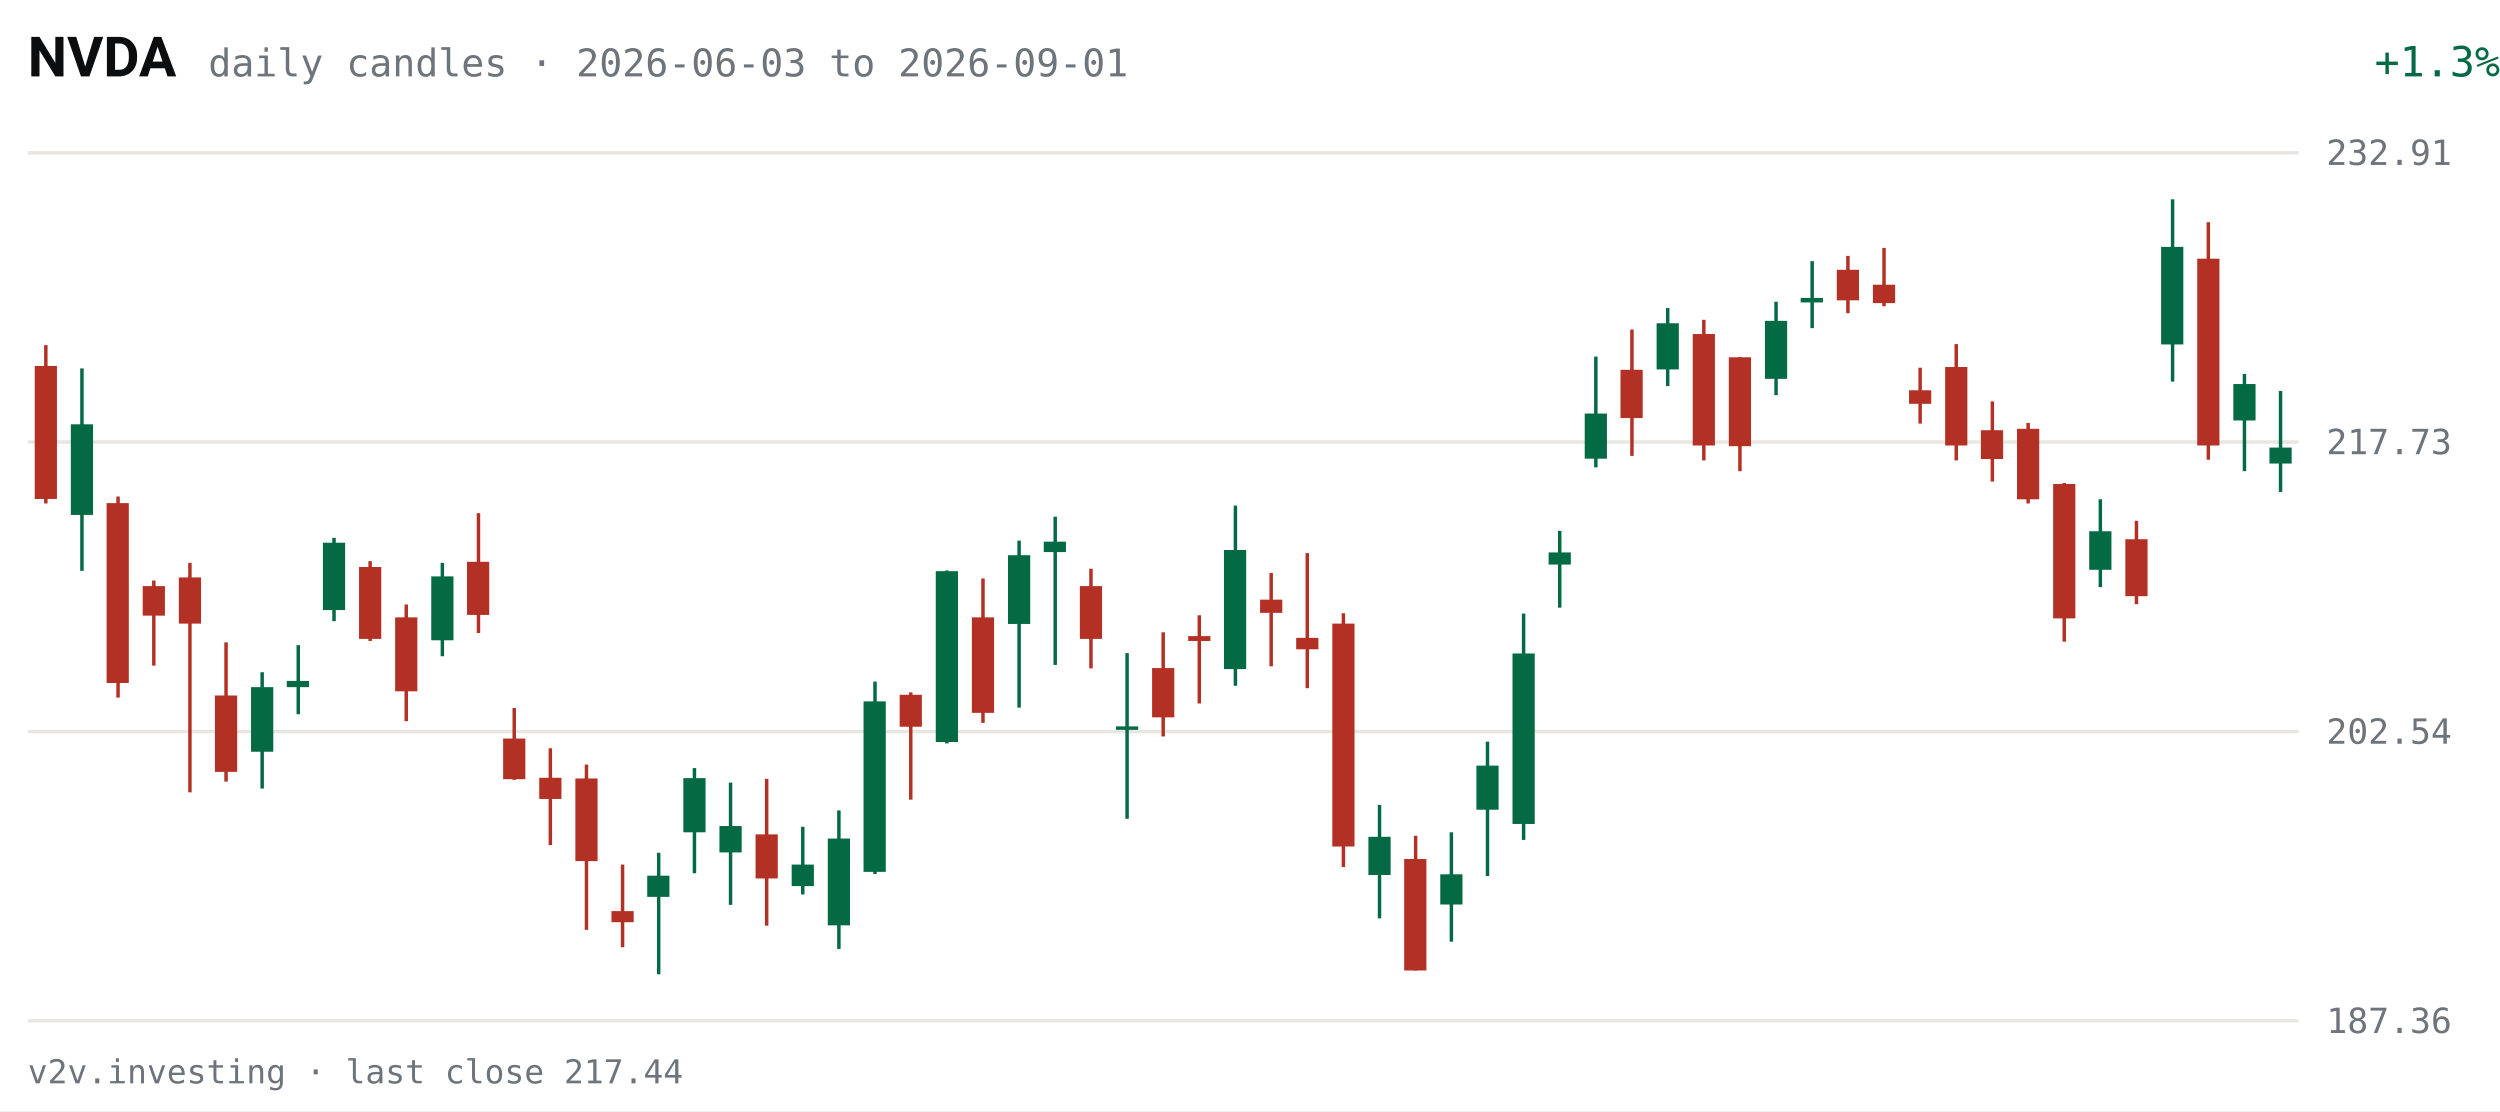
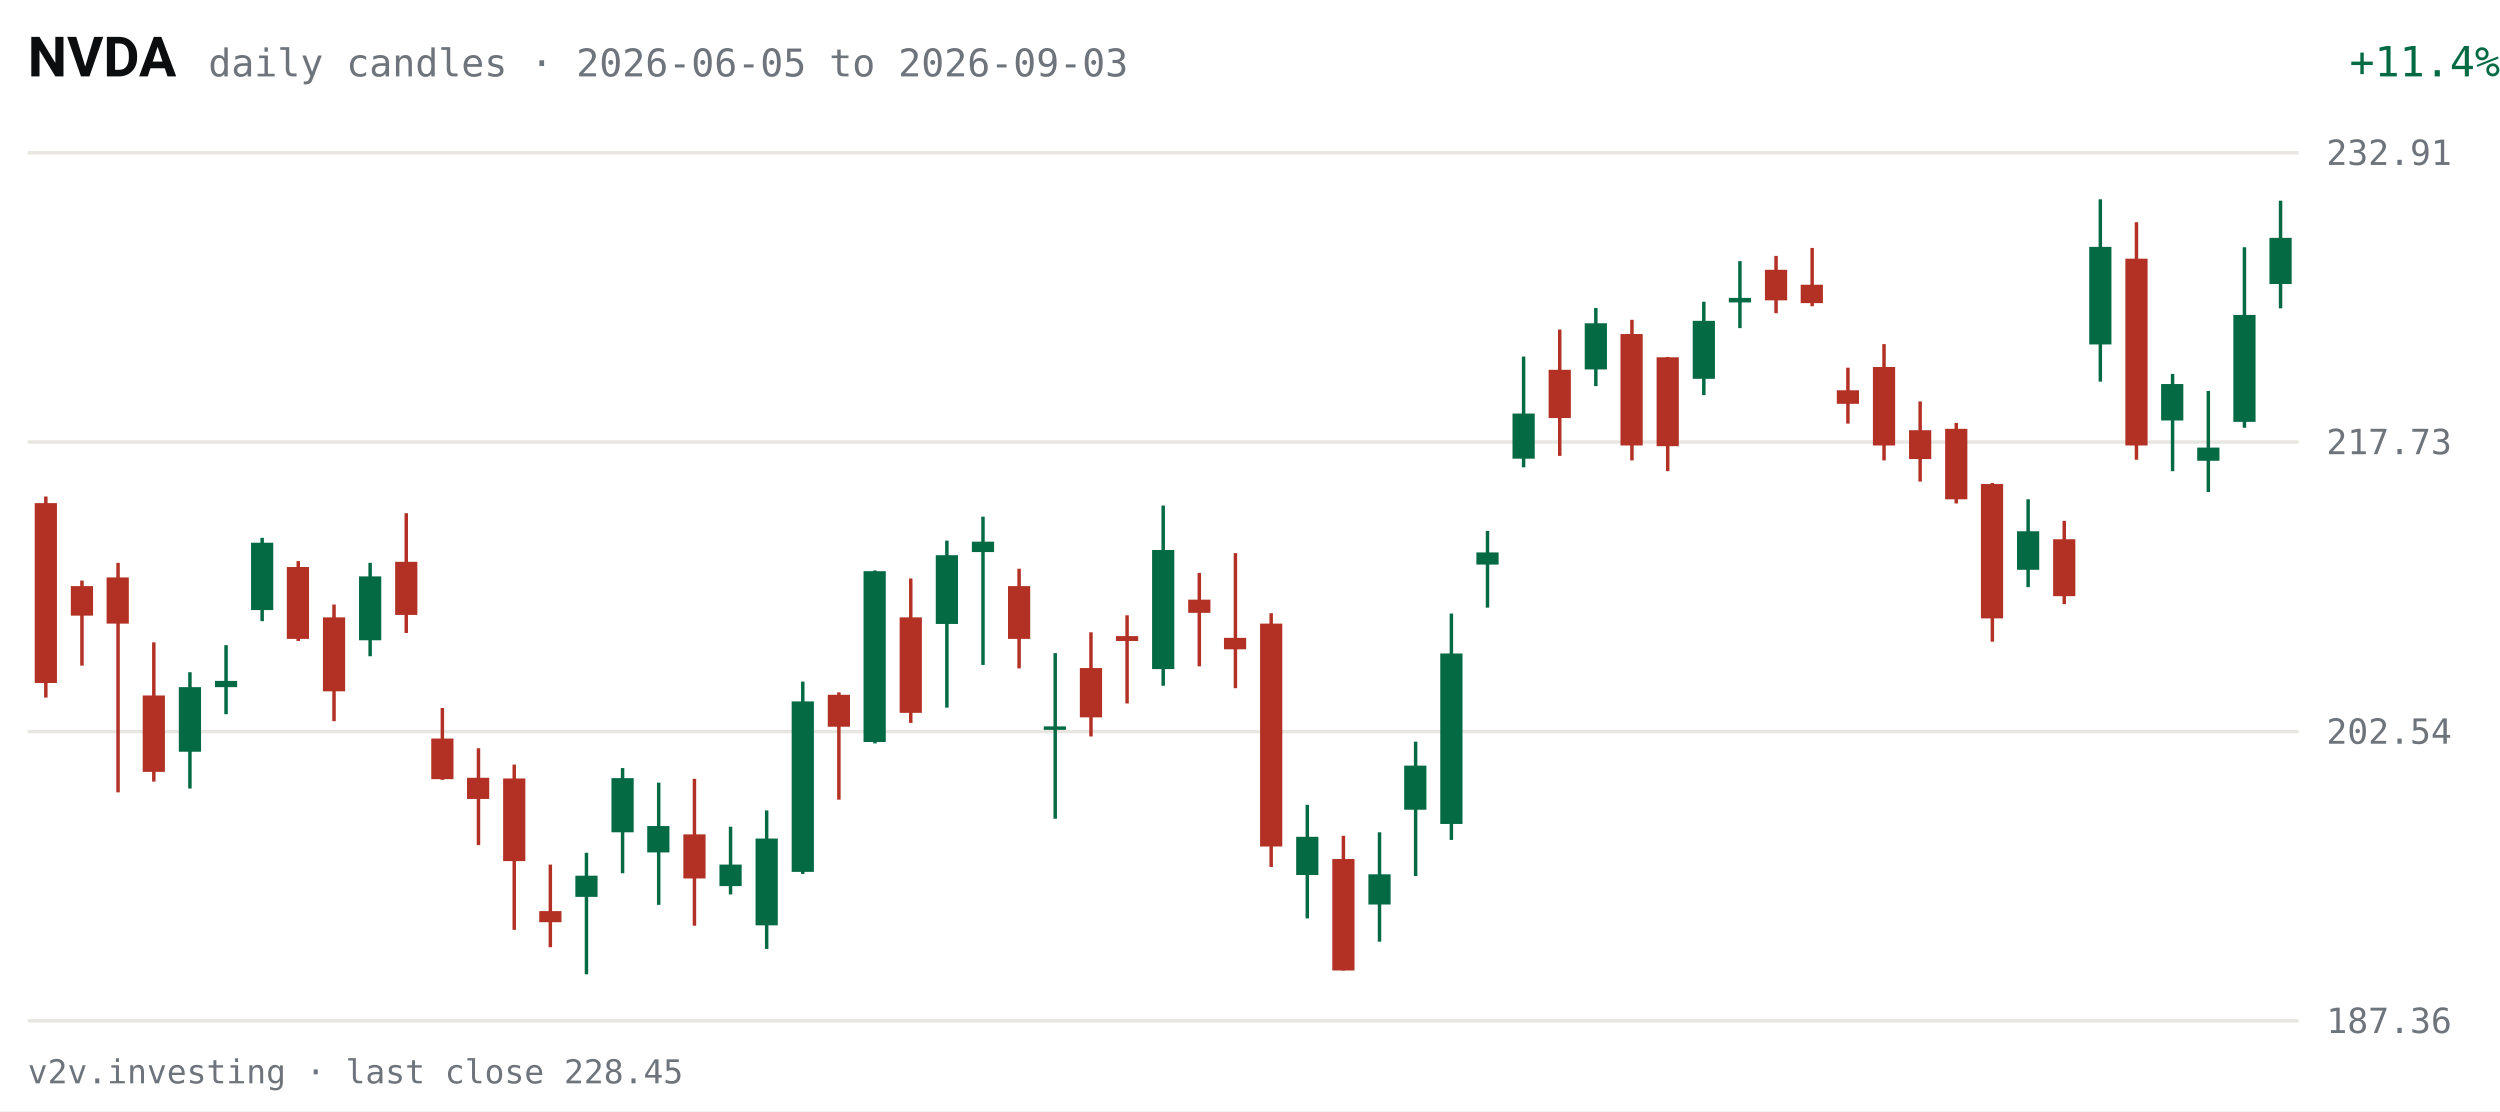
<svg xmlns="http://www.w3.org/2000/svg" viewBox="0 0 720 320" width="720" height="320" role="img" aria-label="NVDA daily candles, last 63 sessions">
  <rect width="720" height="320" fill="#FFFFFF" />
  <text x="8" y="22" fill="#0C0D0E" font-size="16" font-weight="600" font-family="system-ui,-apple-system,Segoe UI,Roboto,sans-serif">NVDA</text>
-   <text x="60" y="22" fill="#6E747B" font-size="11" font-family="ui-monospace,SFMono-Regular,Menlo,Consolas,monospace">daily candles · 2026-06-03 to 2026-09-01</text>
-   <text x="670" y="22" fill="#046A44" font-size="12" text-anchor="end" font-family="ui-monospace,SFMono-Regular,Menlo,Consolas,monospace" transform="translate(50,0)">+1.3%</text>
+   <text x="60" y="22" fill="#6E747B" font-size="11" font-family="ui-monospace,SFMono-Regular,Menlo,Consolas,monospace">daily candles · 2026-06-05 to 2026-09-03</text>
+   <text x="670" y="22" fill="#046A44" font-size="12" text-anchor="end" font-family="ui-monospace,SFMono-Regular,Menlo,Consolas,monospace" transform="translate(50,0)">+11.4%</text>
  <g font-family="ui-monospace,SFMono-Regular,Menlo,Consolas,monospace">
    <line x1="8" y1="294.0" x2="662" y2="294.0" stroke="#E7E6E1" stroke-width="1" />
    <text x="670" y="297.5" fill="#6E747B" font-size="10">187.36</text>
    <line x1="8" y1="210.7" x2="662" y2="210.7" stroke="#E7E6E1" stroke-width="1" />
    <text x="670" y="214.2" fill="#6E747B" font-size="10">202.54</text>
    <line x1="8" y1="127.3" x2="662" y2="127.3" stroke="#E7E6E1" stroke-width="1" />
    <text x="670" y="130.8" fill="#6E747B" font-size="10">217.73</text>
    <line x1="8" y1="44.0" x2="662" y2="44.0" stroke="#E7E6E1" stroke-width="1" />
    <text x="670" y="47.5" fill="#6E747B" font-size="10">232.91</text>
-     <line x1="13.2" y1="99.4" x2="13.2" y2="145.0" stroke="#B33124" stroke-width="1" />
-     <rect x="10.0" y="105.4" width="6.4" height="38.3" fill="#B33124" />
-     <line x1="23.6" y1="106.1" x2="23.6" y2="164.4" stroke="#046A44" stroke-width="1" />
-     <rect x="20.4" y="122.2" width="6.4" height="26.1" fill="#046A44" />
-     <line x1="34.0" y1="143.0" x2="34.0" y2="200.9" stroke="#B33124" stroke-width="1" />
-     <rect x="30.7" y="144.9" width="6.4" height="51.8" fill="#B33124" />
-     <line x1="44.3" y1="167.2" x2="44.3" y2="191.7" stroke="#B33124" stroke-width="1" />
-     <rect x="41.1" y="168.8" width="6.4" height="8.5" fill="#B33124" />
-     <line x1="54.7" y1="162.1" x2="54.7" y2="228.2" stroke="#B33124" stroke-width="1" />
-     <rect x="51.5" y="166.3" width="6.4" height="13.3" fill="#B33124" />
-     <line x1="65.1" y1="185.0" x2="65.1" y2="225.1" stroke="#B33124" stroke-width="1" />
-     <rect x="61.9" y="200.3" width="6.4" height="22.0" fill="#B33124" />
-     <line x1="75.5" y1="193.6" x2="75.5" y2="227.1" stroke="#046A44" stroke-width="1" />
-     <rect x="72.3" y="197.9" width="6.4" height="18.6" fill="#046A44" />
-     <line x1="85.9" y1="185.8" x2="85.9" y2="205.7" stroke="#046A44" stroke-width="1" />
-     <rect x="82.6" y="196.1" width="6.4" height="1.8" fill="#046A44" />
-     <line x1="96.2" y1="154.9" x2="96.2" y2="178.9" stroke="#046A44" stroke-width="1" />
-     <rect x="93.0" y="156.3" width="6.4" height="19.4" fill="#046A44" />
-     <line x1="106.6" y1="161.6" x2="106.6" y2="184.6" stroke="#B33124" stroke-width="1" />
-     <rect x="103.4" y="163.3" width="6.4" height="20.7" fill="#B33124" />
-     <line x1="117.0" y1="174.1" x2="117.0" y2="207.7" stroke="#B33124" stroke-width="1" />
-     <rect x="113.8" y="177.8" width="6.4" height="21.3" fill="#B33124" />
-     <line x1="127.4" y1="162.1" x2="127.4" y2="189.0" stroke="#046A44" stroke-width="1" />
-     <rect x="124.2" y="166.0" width="6.4" height="18.4" fill="#046A44" />
-     <line x1="137.8" y1="147.8" x2="137.8" y2="182.3" stroke="#B33124" stroke-width="1" />
-     <rect x="134.5" y="161.8" width="6.4" height="15.3" fill="#B33124" />
-     <line x1="148.1" y1="203.9" x2="148.1" y2="224.6" stroke="#B33124" stroke-width="1" />
-     <rect x="144.9" y="212.7" width="6.4" height="11.7" fill="#B33124" />
-     <line x1="158.5" y1="215.5" x2="158.5" y2="243.4" stroke="#B33124" stroke-width="1" />
-     <rect x="155.3" y="224.0" width="6.4" height="6.1" fill="#B33124" />
-     <line x1="168.9" y1="220.2" x2="168.9" y2="267.8" stroke="#B33124" stroke-width="1" />
-     <rect x="165.7" y="224.2" width="6.4" height="23.8" fill="#B33124" />
-     <line x1="179.3" y1="249.0" x2="179.3" y2="272.8" stroke="#B33124" stroke-width="1" />
-     <rect x="176.1" y="262.4" width="6.4" height="3.2" fill="#B33124" />
-     <line x1="189.7" y1="245.6" x2="189.7" y2="280.6" stroke="#046A44" stroke-width="1" />
-     <rect x="186.4" y="252.2" width="6.4" height="6.1" fill="#046A44" />
-     <line x1="200.0" y1="221.2" x2="200.0" y2="251.5" stroke="#046A44" stroke-width="1" />
-     <rect x="196.8" y="224.1" width="6.4" height="15.6" fill="#046A44" />
-     <line x1="210.4" y1="225.4" x2="210.4" y2="260.6" stroke="#046A44" stroke-width="1" />
-     <rect x="207.2" y="237.9" width="6.4" height="7.6" fill="#046A44" />
-     <line x1="220.8" y1="224.3" x2="220.8" y2="266.6" stroke="#B33124" stroke-width="1" />
-     <rect x="217.6" y="240.3" width="6.4" height="12.7" fill="#B33124" />
-     <line x1="231.2" y1="238.1" x2="231.2" y2="257.6" stroke="#046A44" stroke-width="1" />
-     <rect x="228.0" y="249.0" width="6.4" height="6.2" fill="#046A44" />
-     <line x1="241.6" y1="233.4" x2="241.6" y2="273.3" stroke="#046A44" stroke-width="1" />
-     <rect x="238.4" y="241.5" width="6.4" height="25.0" fill="#046A44" />
-     <line x1="252.0" y1="196.3" x2="252.0" y2="251.7" stroke="#046A44" stroke-width="1" />
-     <rect x="248.7" y="202.0" width="6.4" height="49.1" fill="#046A44" />
-     <line x1="262.3" y1="199.4" x2="262.3" y2="230.3" stroke="#B33124" stroke-width="1" />
-     <rect x="259.1" y="200.1" width="6.4" height="9.2" fill="#B33124" />
-     <line x1="272.7" y1="164.3" x2="272.7" y2="214.1" stroke="#046A44" stroke-width="1" />
-     <rect x="269.5" y="164.5" width="6.4" height="49.2" fill="#046A44" />
-     <line x1="283.1" y1="166.6" x2="283.1" y2="208.2" stroke="#B33124" stroke-width="1" />
-     <rect x="279.9" y="177.8" width="6.4" height="27.5" fill="#B33124" />
-     <line x1="293.5" y1="155.7" x2="293.5" y2="203.8" stroke="#046A44" stroke-width="1" />
-     <rect x="290.3" y="159.9" width="6.4" height="19.8" fill="#046A44" />
-     <line x1="303.9" y1="148.8" x2="303.9" y2="191.5" stroke="#046A44" stroke-width="1" />
-     <rect x="300.6" y="156.0" width="6.4" height="3.0" fill="#046A44" />
-     <line x1="314.2" y1="163.8" x2="314.2" y2="192.5" stroke="#B33124" stroke-width="1" />
-     <rect x="311.0" y="168.8" width="6.4" height="15.2" fill="#B33124" />
-     <line x1="324.6" y1="188.1" x2="324.6" y2="235.8" stroke="#046A44" stroke-width="1" />
-     <rect x="321.4" y="209.2" width="6.4" height="1.0" fill="#046A44" />
-     <line x1="335.0" y1="182.1" x2="335.0" y2="212.1" stroke="#B33124" stroke-width="1" />
-     <rect x="331.8" y="192.4" width="6.4" height="14.2" fill="#B33124" />
-     <line x1="345.4" y1="177.2" x2="345.4" y2="202.6" stroke="#B33124" stroke-width="1" />
-     <rect x="342.2" y="183.2" width="6.4" height="1.4" fill="#B33124" />
-     <line x1="355.8" y1="145.6" x2="355.8" y2="197.5" stroke="#046A44" stroke-width="1" />
-     <rect x="352.5" y="158.4" width="6.4" height="34.3" fill="#046A44" />
-     <line x1="366.1" y1="165.0" x2="366.1" y2="191.9" stroke="#B33124" stroke-width="1" />
-     <rect x="362.9" y="172.7" width="6.4" height="3.8" fill="#B33124" />
-     <line x1="376.5" y1="159.3" x2="376.5" y2="198.2" stroke="#B33124" stroke-width="1" />
-     <rect x="373.3" y="183.7" width="6.4" height="3.3" fill="#B33124" />
-     <line x1="386.9" y1="176.6" x2="386.9" y2="249.7" stroke="#B33124" stroke-width="1" />
-     <rect x="383.7" y="179.6" width="6.4" height="64.2" fill="#B33124" />
-     <line x1="397.3" y1="231.8" x2="397.3" y2="264.5" stroke="#046A44" stroke-width="1" />
-     <rect x="394.1" y="241.0" width="6.4" height="11.0" fill="#046A44" />
-     <line x1="407.7" y1="240.7" x2="407.7" y2="279.5" stroke="#B33124" stroke-width="1" />
-     <rect x="404.4" y="247.4" width="6.4" height="32.1" fill="#B33124" />
-     <line x1="418.0" y1="239.7" x2="418.0" y2="271.2" stroke="#046A44" stroke-width="1" />
-     <rect x="414.8" y="251.8" width="6.4" height="8.7" fill="#046A44" />
-     <line x1="428.4" y1="213.6" x2="428.4" y2="252.3" stroke="#046A44" stroke-width="1" />
-     <rect x="425.2" y="220.5" width="6.4" height="12.7" fill="#046A44" />
-     <line x1="438.8" y1="176.7" x2="438.8" y2="241.9" stroke="#046A44" stroke-width="1" />
-     <rect x="435.6" y="188.2" width="6.4" height="49.1" fill="#046A44" />
-     <line x1="449.2" y1="152.9" x2="449.2" y2="175.0" stroke="#046A44" stroke-width="1" />
-     <rect x="446.0" y="159.1" width="6.4" height="3.5" fill="#046A44" />
-     <line x1="459.6" y1="102.7" x2="459.6" y2="134.6" stroke="#046A44" stroke-width="1" />
-     <rect x="456.4" y="119.1" width="6.4" height="13.0" fill="#046A44" />
-     <line x1="470.0" y1="94.9" x2="470.0" y2="131.3" stroke="#B33124" stroke-width="1" />
-     <rect x="466.7" y="106.5" width="6.4" height="13.9" fill="#B33124" />
-     <line x1="480.3" y1="88.7" x2="480.3" y2="111.2" stroke="#046A44" stroke-width="1" />
-     <rect x="477.1" y="93.1" width="6.4" height="13.3" fill="#046A44" />
-     <line x1="490.7" y1="92.1" x2="490.7" y2="132.6" stroke="#B33124" stroke-width="1" />
-     <rect x="487.5" y="96.2" width="6.4" height="32.1" fill="#B33124" />
-     <line x1="501.1" y1="102.8" x2="501.1" y2="135.7" stroke="#B33124" stroke-width="1" />
-     <rect x="497.9" y="102.9" width="6.4" height="25.6" fill="#B33124" />
-     <line x1="511.5" y1="86.9" x2="511.5" y2="113.8" stroke="#046A44" stroke-width="1" />
-     <rect x="508.3" y="92.4" width="6.4" height="16.7" fill="#046A44" />
-     <line x1="521.9" y1="75.2" x2="521.9" y2="94.5" stroke="#046A44" stroke-width="1" />
-     <rect x="518.6" y="85.8" width="6.4" height="1.3" fill="#046A44" />
-     <line x1="532.2" y1="73.7" x2="532.2" y2="90.2" stroke="#B33124" stroke-width="1" />
-     <rect x="529.0" y="77.7" width="6.4" height="8.8" fill="#B33124" />
-     <line x1="542.6" y1="71.4" x2="542.6" y2="88.2" stroke="#B33124" stroke-width="1" />
-     <rect x="539.4" y="82.0" width="6.4" height="5.3" fill="#B33124" />
-     <line x1="553.0" y1="105.9" x2="553.0" y2="122.0" stroke="#B33124" stroke-width="1" />
-     <rect x="549.8" y="112.4" width="6.4" height="3.9" fill="#B33124" />
-     <line x1="563.4" y1="99.1" x2="563.4" y2="132.6" stroke="#B33124" stroke-width="1" />
-     <rect x="560.2" y="105.7" width="6.4" height="22.6" fill="#B33124" />
-     <line x1="573.8" y1="115.6" x2="573.8" y2="138.7" stroke="#B33124" stroke-width="1" />
-     <rect x="570.5" y="123.9" width="6.4" height="8.3" fill="#B33124" />
-     <line x1="584.1" y1="121.8" x2="584.1" y2="145.0" stroke="#B33124" stroke-width="1" />
-     <rect x="580.9" y="123.5" width="6.4" height="20.3" fill="#B33124" />
-     <line x1="594.5" y1="139.1" x2="594.5" y2="184.8" stroke="#B33124" stroke-width="1" />
-     <rect x="591.3" y="139.4" width="6.4" height="38.7" fill="#B33124" />
-     <line x1="604.9" y1="143.8" x2="604.9" y2="169.1" stroke="#046A44" stroke-width="1" />
-     <rect x="601.7" y="153.0" width="6.4" height="11.1" fill="#046A44" />
-     <line x1="615.3" y1="150.0" x2="615.3" y2="174.0" stroke="#B33124" stroke-width="1" />
-     <rect x="612.1" y="155.3" width="6.4" height="16.4" fill="#B33124" />
-     <line x1="625.7" y1="57.4" x2="625.7" y2="109.9" stroke="#046A44" stroke-width="1" />
-     <rect x="622.4" y="71.1" width="6.4" height="28.1" fill="#046A44" />
-     <line x1="636.0" y1="64.0" x2="636.0" y2="132.4" stroke="#B33124" stroke-width="1" />
-     <rect x="632.8" y="74.5" width="6.4" height="53.8" fill="#B33124" />
-     <line x1="646.4" y1="107.7" x2="646.4" y2="135.7" stroke="#046A44" stroke-width="1" />
-     <rect x="643.2" y="110.6" width="6.4" height="10.5" fill="#046A44" />
-     <line x1="656.8" y1="112.6" x2="656.8" y2="141.7" stroke="#046A44" stroke-width="1" />
-     <rect x="653.6" y="128.9" width="6.4" height="4.6" fill="#046A44" />
+     <line x1="13.2" y1="143.0" x2="13.2" y2="200.9" stroke="#B33124" stroke-width="1" />
+     <rect x="10.0" y="144.9" width="6.4" height="51.8" fill="#B33124" />
+     <line x1="23.6" y1="167.2" x2="23.6" y2="191.7" stroke="#B33124" stroke-width="1" />
+     <rect x="20.4" y="168.8" width="6.4" height="8.5" fill="#B33124" />
+     <line x1="34.0" y1="162.1" x2="34.0" y2="228.2" stroke="#B33124" stroke-width="1" />
+     <rect x="30.7" y="166.3" width="6.4" height="13.3" fill="#B33124" />
+     <line x1="44.3" y1="185.0" x2="44.3" y2="225.1" stroke="#B33124" stroke-width="1" />
+     <rect x="41.1" y="200.3" width="6.4" height="22.0" fill="#B33124" />
+     <line x1="54.7" y1="193.6" x2="54.7" y2="227.1" stroke="#046A44" stroke-width="1" />
+     <rect x="51.5" y="197.9" width="6.4" height="18.6" fill="#046A44" />
+     <line x1="65.1" y1="185.8" x2="65.1" y2="205.7" stroke="#046A44" stroke-width="1" />
+     <rect x="61.9" y="196.1" width="6.4" height="1.8" fill="#046A44" />
+     <line x1="75.5" y1="154.9" x2="75.5" y2="178.9" stroke="#046A44" stroke-width="1" />
+     <rect x="72.3" y="156.3" width="6.4" height="19.4" fill="#046A44" />
+     <line x1="85.9" y1="161.6" x2="85.9" y2="184.6" stroke="#B33124" stroke-width="1" />
+     <rect x="82.6" y="163.3" width="6.4" height="20.7" fill="#B33124" />
+     <line x1="96.2" y1="174.1" x2="96.2" y2="207.7" stroke="#B33124" stroke-width="1" />
+     <rect x="93.0" y="177.8" width="6.4" height="21.3" fill="#B33124" />
+     <line x1="106.6" y1="162.1" x2="106.6" y2="189.0" stroke="#046A44" stroke-width="1" />
+     <rect x="103.4" y="166.0" width="6.4" height="18.4" fill="#046A44" />
+     <line x1="117.0" y1="147.8" x2="117.0" y2="182.3" stroke="#B33124" stroke-width="1" />
+     <rect x="113.8" y="161.8" width="6.4" height="15.3" fill="#B33124" />
+     <line x1="127.4" y1="203.9" x2="127.4" y2="224.6" stroke="#B33124" stroke-width="1" />
+     <rect x="124.2" y="212.7" width="6.4" height="11.7" fill="#B33124" />
+     <line x1="137.8" y1="215.5" x2="137.8" y2="243.4" stroke="#B33124" stroke-width="1" />
+     <rect x="134.5" y="224.0" width="6.4" height="6.1" fill="#B33124" />
+     <line x1="148.1" y1="220.2" x2="148.1" y2="267.8" stroke="#B33124" stroke-width="1" />
+     <rect x="144.9" y="224.2" width="6.4" height="23.8" fill="#B33124" />
+     <line x1="158.5" y1="249.0" x2="158.5" y2="272.8" stroke="#B33124" stroke-width="1" />
+     <rect x="155.3" y="262.4" width="6.4" height="3.2" fill="#B33124" />
+     <line x1="168.9" y1="245.6" x2="168.9" y2="280.6" stroke="#046A44" stroke-width="1" />
+     <rect x="165.7" y="252.2" width="6.4" height="6.1" fill="#046A44" />
+     <line x1="179.3" y1="221.2" x2="179.3" y2="251.5" stroke="#046A44" stroke-width="1" />
+     <rect x="176.1" y="224.1" width="6.4" height="15.6" fill="#046A44" />
+     <line x1="189.7" y1="225.4" x2="189.7" y2="260.6" stroke="#046A44" stroke-width="1" />
+     <rect x="186.4" y="237.9" width="6.4" height="7.6" fill="#046A44" />
+     <line x1="200.0" y1="224.3" x2="200.0" y2="266.6" stroke="#B33124" stroke-width="1" />
+     <rect x="196.8" y="240.3" width="6.4" height="12.7" fill="#B33124" />
+     <line x1="210.4" y1="238.1" x2="210.4" y2="257.6" stroke="#046A44" stroke-width="1" />
+     <rect x="207.2" y="249.0" width="6.4" height="6.2" fill="#046A44" />
+     <line x1="220.8" y1="233.4" x2="220.8" y2="273.3" stroke="#046A44" stroke-width="1" />
+     <rect x="217.6" y="241.5" width="6.4" height="25.0" fill="#046A44" />
+     <line x1="231.2" y1="196.3" x2="231.2" y2="251.7" stroke="#046A44" stroke-width="1" />
+     <rect x="228.0" y="202.0" width="6.4" height="49.1" fill="#046A44" />
+     <line x1="241.6" y1="199.4" x2="241.6" y2="230.3" stroke="#B33124" stroke-width="1" />
+     <rect x="238.4" y="200.1" width="6.4" height="9.2" fill="#B33124" />
+     <line x1="252.0" y1="164.3" x2="252.0" y2="214.1" stroke="#046A44" stroke-width="1" />
+     <rect x="248.7" y="164.5" width="6.4" height="49.2" fill="#046A44" />
+     <line x1="262.3" y1="166.6" x2="262.3" y2="208.2" stroke="#B33124" stroke-width="1" />
+     <rect x="259.1" y="177.8" width="6.4" height="27.5" fill="#B33124" />
+     <line x1="272.7" y1="155.7" x2="272.7" y2="203.8" stroke="#046A44" stroke-width="1" />
+     <rect x="269.5" y="159.9" width="6.4" height="19.8" fill="#046A44" />
+     <line x1="283.1" y1="148.8" x2="283.1" y2="191.5" stroke="#046A44" stroke-width="1" />
+     <rect x="279.9" y="156.0" width="6.4" height="3.0" fill="#046A44" />
+     <line x1="293.5" y1="163.8" x2="293.5" y2="192.5" stroke="#B33124" stroke-width="1" />
+     <rect x="290.3" y="168.8" width="6.4" height="15.2" fill="#B33124" />
+     <line x1="303.9" y1="188.1" x2="303.9" y2="235.8" stroke="#046A44" stroke-width="1" />
+     <rect x="300.6" y="209.2" width="6.4" height="1.0" fill="#046A44" />
+     <line x1="314.2" y1="182.1" x2="314.2" y2="212.1" stroke="#B33124" stroke-width="1" />
+     <rect x="311.0" y="192.4" width="6.4" height="14.2" fill="#B33124" />
+     <line x1="324.6" y1="177.2" x2="324.6" y2="202.6" stroke="#B33124" stroke-width="1" />
+     <rect x="321.4" y="183.2" width="6.4" height="1.4" fill="#B33124" />
+     <line x1="335.0" y1="145.6" x2="335.0" y2="197.5" stroke="#046A44" stroke-width="1" />
+     <rect x="331.8" y="158.4" width="6.4" height="34.3" fill="#046A44" />
+     <line x1="345.4" y1="165.0" x2="345.4" y2="191.9" stroke="#B33124" stroke-width="1" />
+     <rect x="342.2" y="172.7" width="6.4" height="3.8" fill="#B33124" />
+     <line x1="355.8" y1="159.3" x2="355.8" y2="198.2" stroke="#B33124" stroke-width="1" />
+     <rect x="352.5" y="183.7" width="6.4" height="3.3" fill="#B33124" />
+     <line x1="366.1" y1="176.6" x2="366.1" y2="249.7" stroke="#B33124" stroke-width="1" />
+     <rect x="362.9" y="179.6" width="6.4" height="64.2" fill="#B33124" />
+     <line x1="376.5" y1="231.8" x2="376.5" y2="264.5" stroke="#046A44" stroke-width="1" />
+     <rect x="373.3" y="241.0" width="6.4" height="11.0" fill="#046A44" />
+     <line x1="386.9" y1="240.7" x2="386.9" y2="279.5" stroke="#B33124" stroke-width="1" />
+     <rect x="383.7" y="247.4" width="6.4" height="32.1" fill="#B33124" />
+     <line x1="397.3" y1="239.7" x2="397.3" y2="271.2" stroke="#046A44" stroke-width="1" />
+     <rect x="394.1" y="251.8" width="6.4" height="8.7" fill="#046A44" />
+     <line x1="407.7" y1="213.6" x2="407.7" y2="252.3" stroke="#046A44" stroke-width="1" />
+     <rect x="404.4" y="220.5" width="6.4" height="12.7" fill="#046A44" />
+     <line x1="418.0" y1="176.7" x2="418.0" y2="241.9" stroke="#046A44" stroke-width="1" />
+     <rect x="414.8" y="188.2" width="6.4" height="49.1" fill="#046A44" />
+     <line x1="428.4" y1="152.9" x2="428.4" y2="175.0" stroke="#046A44" stroke-width="1" />
+     <rect x="425.2" y="159.1" width="6.4" height="3.5" fill="#046A44" />
+     <line x1="438.8" y1="102.7" x2="438.8" y2="134.6" stroke="#046A44" stroke-width="1" />
+     <rect x="435.6" y="119.1" width="6.4" height="13.0" fill="#046A44" />
+     <line x1="449.2" y1="94.9" x2="449.2" y2="131.3" stroke="#B33124" stroke-width="1" />
+     <rect x="446.0" y="106.5" width="6.4" height="13.9" fill="#B33124" />
+     <line x1="459.6" y1="88.7" x2="459.6" y2="111.2" stroke="#046A44" stroke-width="1" />
+     <rect x="456.4" y="93.1" width="6.4" height="13.3" fill="#046A44" />
+     <line x1="470.0" y1="92.1" x2="470.0" y2="132.6" stroke="#B33124" stroke-width="1" />
+     <rect x="466.7" y="96.2" width="6.4" height="32.1" fill="#B33124" />
+     <line x1="480.3" y1="102.8" x2="480.3" y2="135.7" stroke="#B33124" stroke-width="1" />
+     <rect x="477.1" y="102.9" width="6.4" height="25.6" fill="#B33124" />
+     <line x1="490.7" y1="86.9" x2="490.7" y2="113.8" stroke="#046A44" stroke-width="1" />
+     <rect x="487.5" y="92.4" width="6.4" height="16.7" fill="#046A44" />
+     <line x1="501.1" y1="75.2" x2="501.1" y2="94.5" stroke="#046A44" stroke-width="1" />
+     <rect x="497.9" y="85.8" width="6.4" height="1.3" fill="#046A44" />
+     <line x1="511.5" y1="73.7" x2="511.5" y2="90.2" stroke="#B33124" stroke-width="1" />
+     <rect x="508.3" y="77.7" width="6.4" height="8.8" fill="#B33124" />
+     <line x1="521.9" y1="71.4" x2="521.9" y2="88.2" stroke="#B33124" stroke-width="1" />
+     <rect x="518.6" y="82.0" width="6.4" height="5.3" fill="#B33124" />
+     <line x1="532.2" y1="105.9" x2="532.2" y2="122.0" stroke="#B33124" stroke-width="1" />
+     <rect x="529.0" y="112.4" width="6.4" height="3.9" fill="#B33124" />
+     <line x1="542.6" y1="99.1" x2="542.6" y2="132.6" stroke="#B33124" stroke-width="1" />
+     <rect x="539.4" y="105.7" width="6.4" height="22.6" fill="#B33124" />
+     <line x1="553.0" y1="115.6" x2="553.0" y2="138.7" stroke="#B33124" stroke-width="1" />
+     <rect x="549.8" y="123.9" width="6.4" height="8.3" fill="#B33124" />
+     <line x1="563.4" y1="121.8" x2="563.4" y2="145.0" stroke="#B33124" stroke-width="1" />
+     <rect x="560.2" y="123.5" width="6.4" height="20.3" fill="#B33124" />
+     <line x1="573.8" y1="139.1" x2="573.8" y2="184.8" stroke="#B33124" stroke-width="1" />
+     <rect x="570.5" y="139.4" width="6.4" height="38.7" fill="#B33124" />
+     <line x1="584.1" y1="143.8" x2="584.1" y2="169.1" stroke="#046A44" stroke-width="1" />
+     <rect x="580.9" y="153.0" width="6.4" height="11.1" fill="#046A44" />
+     <line x1="594.5" y1="150.0" x2="594.5" y2="174.0" stroke="#B33124" stroke-width="1" />
+     <rect x="591.3" y="155.3" width="6.4" height="16.4" fill="#B33124" />
+     <line x1="604.9" y1="57.4" x2="604.9" y2="109.9" stroke="#046A44" stroke-width="1" />
+     <rect x="601.7" y="71.1" width="6.4" height="28.1" fill="#046A44" />
+     <line x1="615.3" y1="64.0" x2="615.3" y2="132.4" stroke="#B33124" stroke-width="1" />
+     <rect x="612.1" y="74.5" width="6.4" height="53.8" fill="#B33124" />
+     <line x1="625.7" y1="107.7" x2="625.7" y2="135.7" stroke="#046A44" stroke-width="1" />
+     <rect x="622.4" y="110.6" width="6.4" height="10.5" fill="#046A44" />
+     <line x1="636.0" y1="112.6" x2="636.0" y2="141.7" stroke="#046A44" stroke-width="1" />
+     <rect x="632.8" y="128.9" width="6.4" height="3.8" fill="#046A44" />
+     <line x1="646.4" y1="71.2" x2="646.4" y2="123.2" stroke="#046A44" stroke-width="1" />
+     <rect x="643.2" y="90.7" width="6.4" height="30.8" fill="#046A44" />
+     <line x1="656.8" y1="57.8" x2="656.8" y2="88.8" stroke="#046A44" stroke-width="1" />
+     <rect x="653.6" y="68.5" width="6.4" height="13.3" fill="#046A44" />
  </g>
-   <text x="8" y="312" fill="#6E747B" font-size="9.5" font-family="ui-monospace,SFMono-Regular,Menlo,Consolas,monospace">v2v.investing · last close 217.44</text>
+   <text x="8" y="312" fill="#6E747B" font-size="9.5" font-family="ui-monospace,SFMono-Regular,Menlo,Consolas,monospace">v2v.investing · last close 228.45</text>
</svg>
